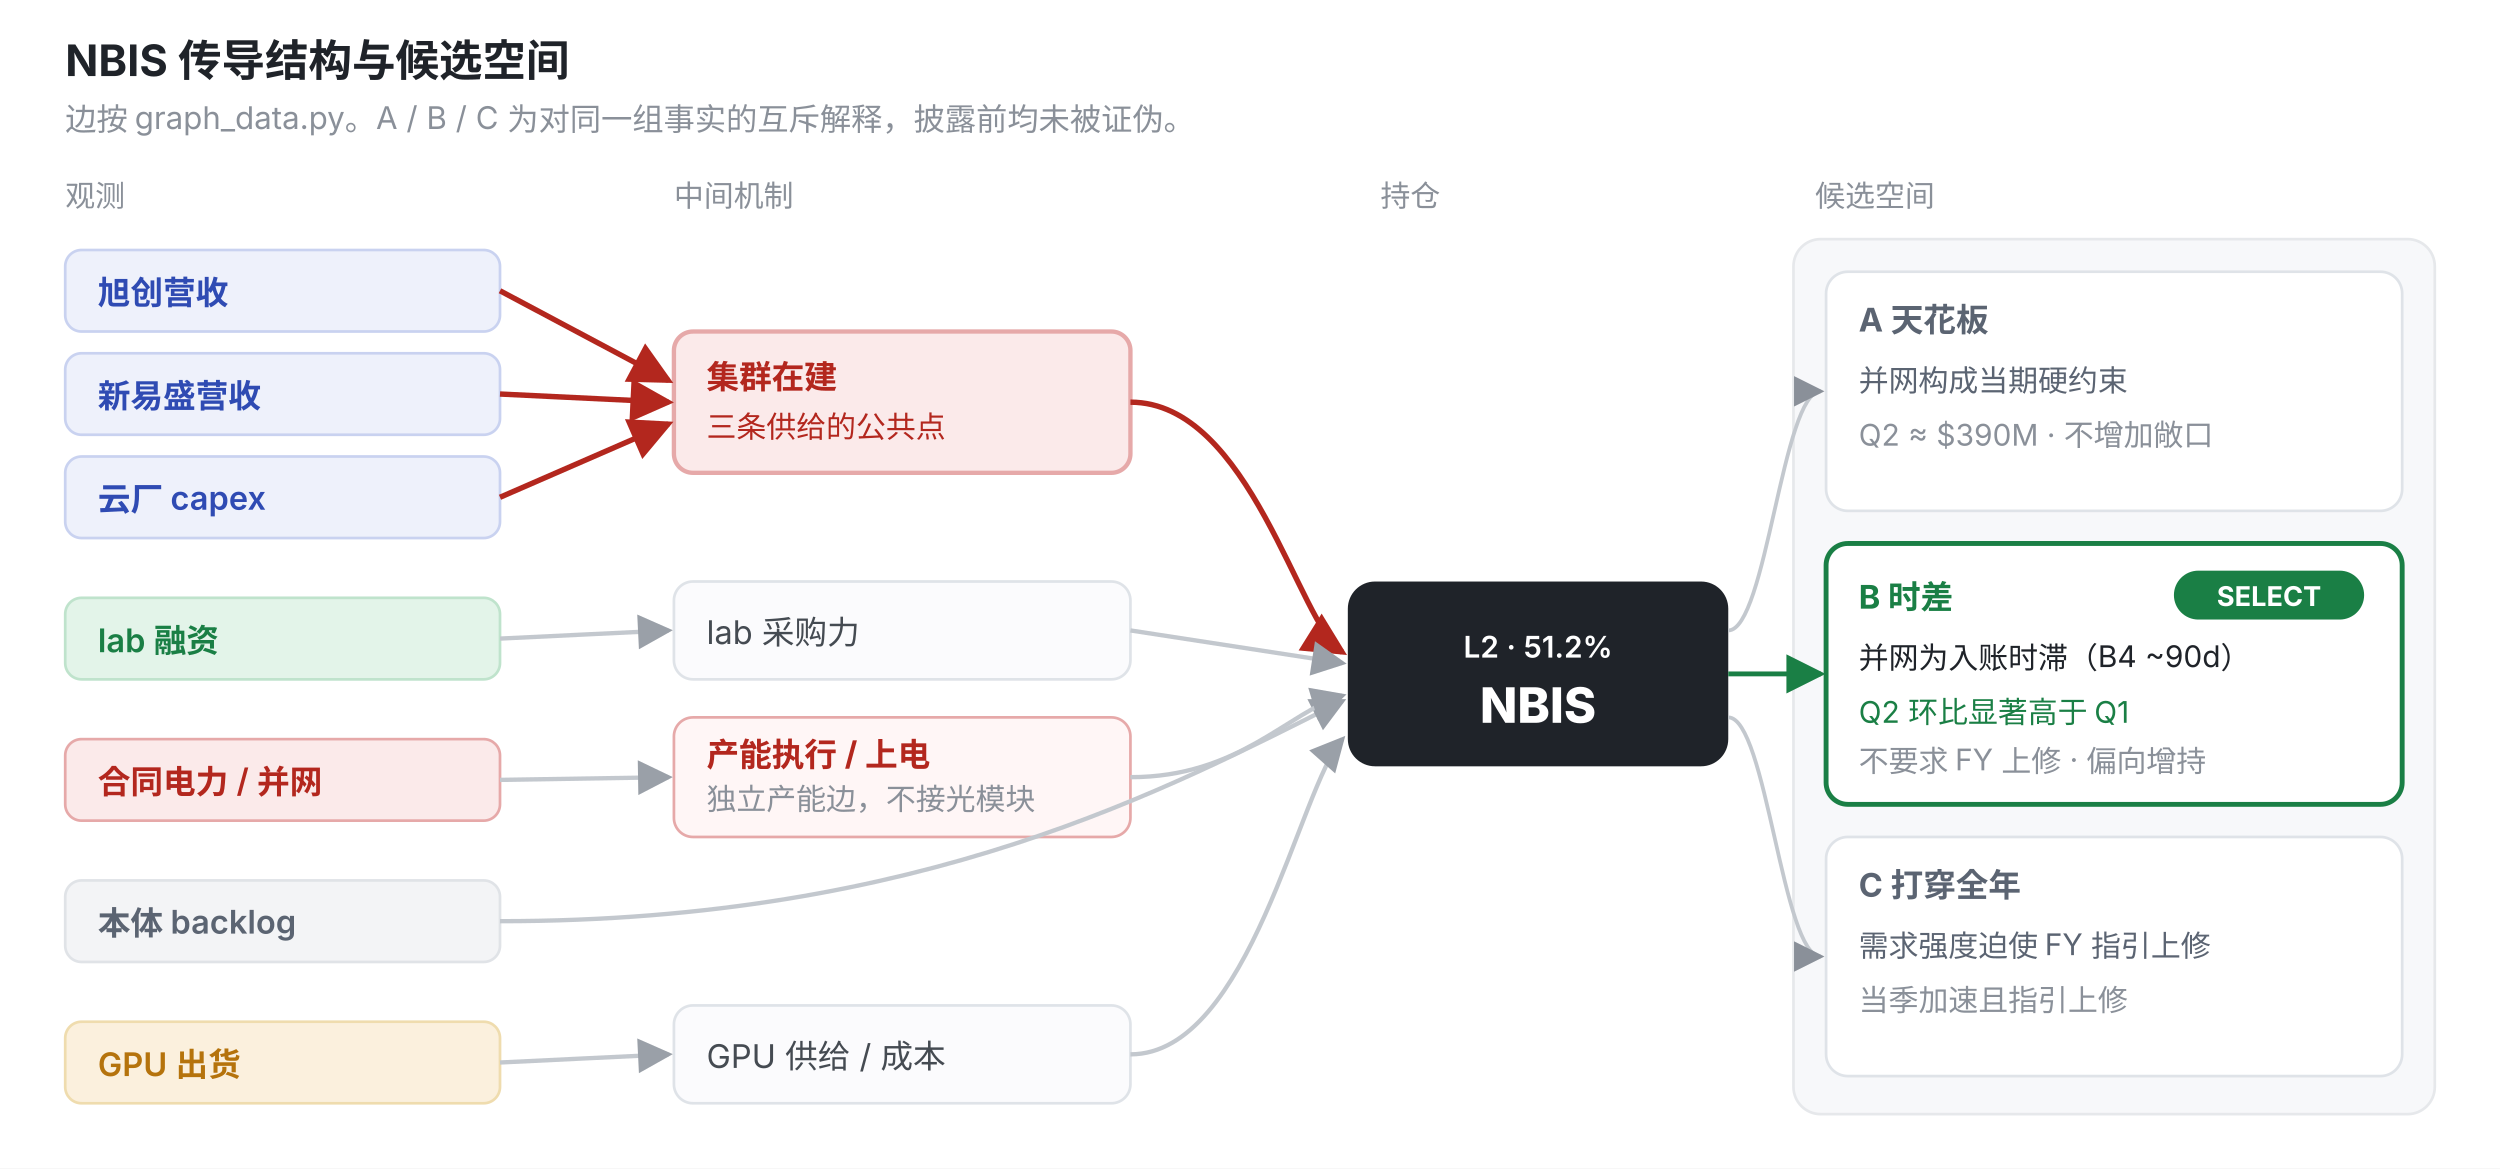
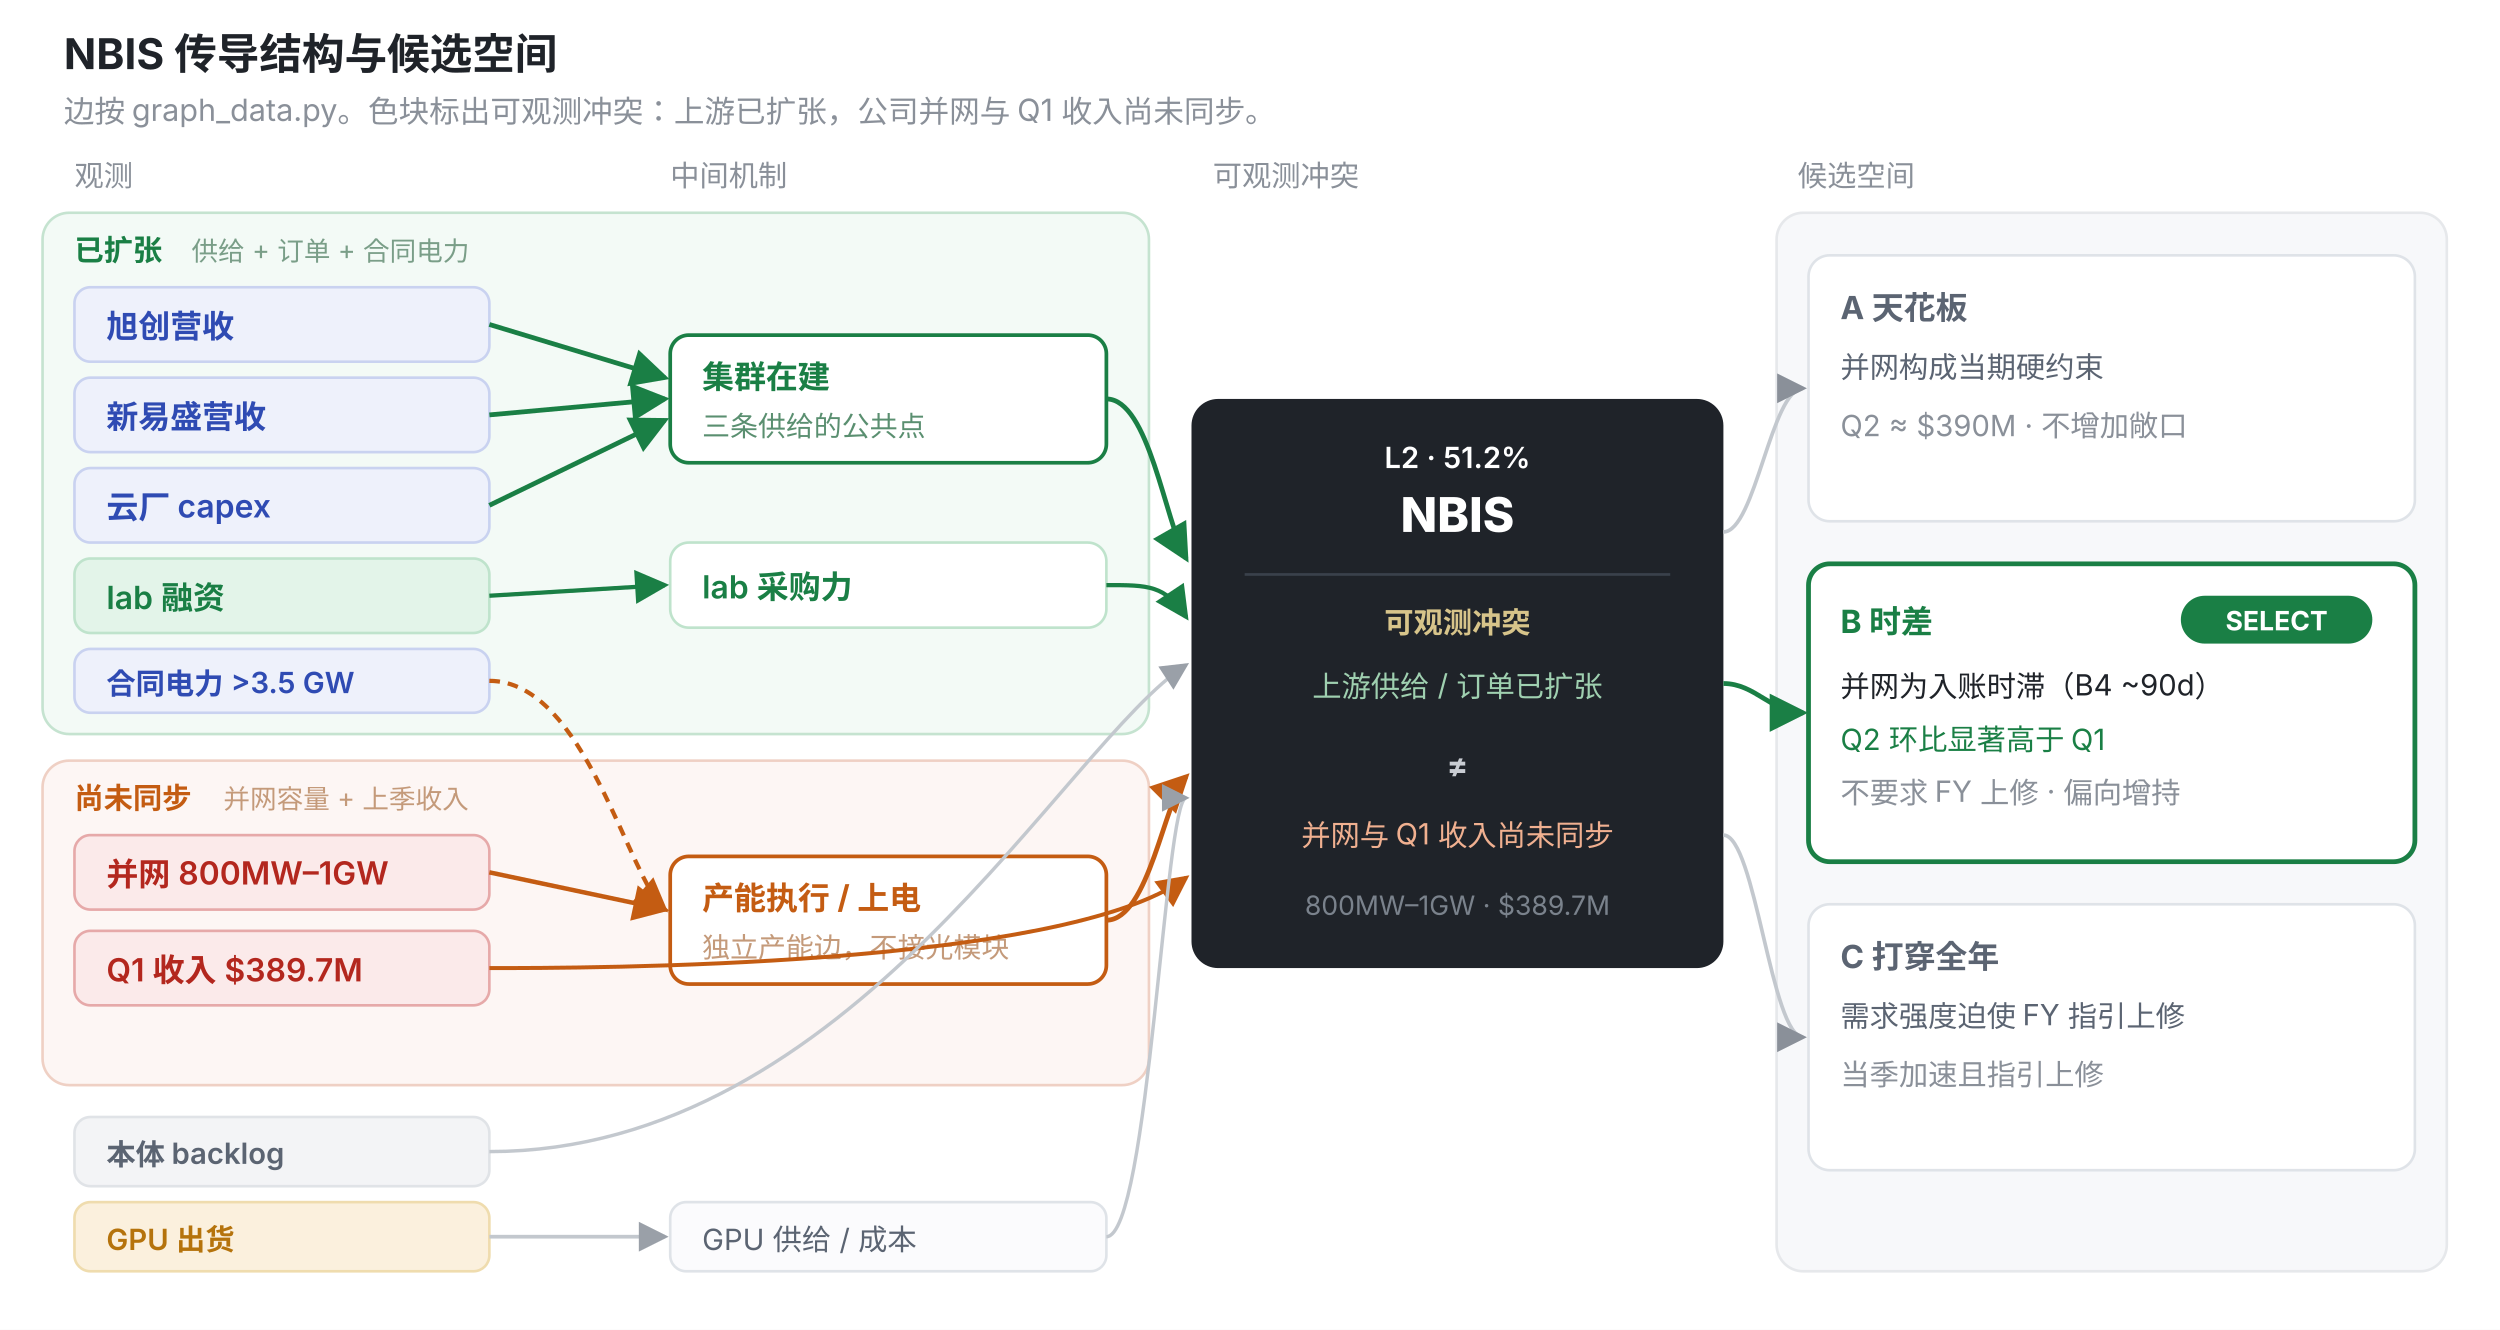
- <svg xmlns="http://www.w3.org/2000/svg" viewBox="0 0 920 430" font-family="-apple-system,BlinkMacSystemFont,'PingFang SC','Microsoft YaHei',sans-serif">
+ <svg xmlns="http://www.w3.org/2000/svg" viewBox="0 0 940 500" font-family="-apple-system,BlinkMacSystemFont,'PingFang SC','Microsoft YaHei',sans-serif">
  <defs>
    <marker id="ah2" markerWidth="8" markerHeight="8" refX="7" refY="4" orient="auto">
      <path d="M0,0 L8,4 L0,8 z" fill="#9aa0a8" />
    </marker>
    <marker id="ahr2" markerWidth="8" markerHeight="8" refX="7" refY="4" orient="auto">
      <path d="M0,0 L8,4 L0,8 z" fill="#b3271e" />
    </marker>
    <marker id="ahb" markerWidth="8" markerHeight="8" refX="7" refY="4" orient="auto">
      <path d="M0,0 L8,4 L0,8 z" fill="#1a7f45" />
    </marker>
    <marker id="ahg" markerWidth="8" markerHeight="8" refX="7" refY="4" orient="auto">
      <path d="M0,0 L8,4 L0,8 z" fill="#8a9099" />
    </marker>
+     <marker id="aha" markerWidth="8" markerHeight="8" refX="7" refY="4" orient="auto">
+       <path d="M0,0 L8,4 L0,8 z" fill="#c45c12" />
+     </marker>
  </defs>
-   <rect x="0" y="0" width="920" height="430" fill="#ffffff" />
-   <text x="24" y="28" fill="#1f2329" font-size="16" font-weight="700">NBIS 传导结构与候选空间</text>
-   <text x="24" y="48" fill="#8a9099" font-size="11.5">边按 graph_data.py。A / B / C 为对同一组事实的互斥解释，披露前均未被证伪。</text>
-   <text x="24" y="76" fill="#8a9099" font-size="11">观测</text>
-   <text x="248" y="76" fill="#8a9099" font-size="11">中间机制</text>
-   <text x="508" y="76" fill="#8a9099" font-size="11">持仓</text>
-   <text x="668" y="76" fill="#8a9099" font-size="11">候选空间</text>
-   <rect x="24" y="92" width="160" height="30" rx="6" fill="#eef1fb" stroke="#c9d2f0" />
-   <text x="36" y="112" fill="#2f4bb3" font-size="12" font-weight="600">旭创营收</text>
-   <rect x="24" y="130" width="160" height="30" rx="6" fill="#eef1fb" stroke="#c9d2f0" />
-   <text x="36" y="150" fill="#2f4bb3" font-size="12" font-weight="600">新易盛营收</text>
-   <rect x="24" y="168" width="160" height="30" rx="6" fill="#eef1fb" stroke="#c9d2f0" />
-   <text x="36" y="188" fill="#2f4bb3" font-size="12" font-weight="600">云厂 capex</text>
-   <rect x="24" y="220" width="160" height="30" rx="6" fill="#e3f4e9" stroke="#bfe3cc" />
-   <text x="36" y="240" fill="#1a7f45" font-size="12" font-weight="600">lab 融资</text>
-   <rect x="24" y="272" width="160" height="30" rx="6" fill="#fbeaea" stroke="#e6a9a9" />
-   <text x="36" y="292" fill="#b3271e" font-size="12" font-weight="600">合同电力 / 并网</text>
-   <rect x="24" y="324" width="160" height="30" rx="6" fill="#f3f4f6" stroke="#e0e3e7" />
-   <text x="36" y="344" fill="#5b6472" font-size="12" font-weight="600">本体 backlog</text>
-   <rect x="24" y="376" width="160" height="30" rx="6" fill="#fbf0dd" stroke="#efdcae" />
-   <text x="36" y="396" fill="#b5730c" font-size="12" font-weight="600">GPU 出货</text>
-   <rect x="248" y="122" width="168" height="52" rx="7" fill="#fbeaea" stroke="#e6a9a9" stroke-width="1.6" />
-   <text x="260" y="143" fill="#b3271e" font-size="12" font-weight="700">集群在建</text>
-   <text x="260" y="161" fill="#b3271e" font-size="11">三条供给的公共点</text>
-   <rect x="248" y="214" width="168" height="36" rx="7" fill="#fbfbfd" stroke="#dfe3e8" />
-   <text x="260" y="237" fill="#454b52" font-size="12">lab 采购力</text>
-   <rect x="248" y="264" width="168" height="44" rx="7" fill="#fff6f6" stroke="#e6a9a9" />
-   <text x="260" y="282" fill="#b3271e" font-size="12" font-weight="700">产能执行 / 上电</text>
-   <text x="260" y="298" fill="#8a9099" font-size="11">独立产能边，不接光模块</text>
-   <rect x="248" y="370" width="168" height="36" rx="7" fill="#fbfbfd" stroke="#dfe3e8" />
-   <text x="260" y="393" fill="#454b52" font-size="12">GPU 供给 / 成本</text>
-   <rect x="496" y="214" width="140" height="68" rx="10" fill="#1f2329" />
-   <text x="566" y="242" text-anchor="middle" fill="#ffffff" font-size="11" font-weight="600">L2 · 51.2%</text>
-   <text x="566" y="266" text-anchor="middle" fill="#ffffff" font-size="18" font-weight="800">NBIS</text>
-   <line x1="184" y1="107" x2="246" y2="140" stroke="#b3271e" stroke-width="2" marker-end="url(#ahr2)" />
-   <line x1="184" y1="145" x2="246" y2="148" stroke="#b3271e" stroke-width="2" marker-end="url(#ahr2)" />
-   <line x1="184" y1="183" x2="246" y2="156" stroke="#b3271e" stroke-width="2" marker-end="url(#ahr2)" />
-   <line x1="184" y1="235" x2="246" y2="232" stroke="#c3c8ce" stroke-width="1.6" marker-end="url(#ah2)" />
-   <line x1="184" y1="287" x2="246" y2="286" stroke="#c3c8ce" stroke-width="1.6" marker-end="url(#ah2)" />
-   <line x1="184" y1="391" x2="246" y2="388" stroke="#c3c8ce" stroke-width="1.6" marker-end="url(#ah2)" />
-   <path d="M184,339 C340,339 430,290 494,258" fill="none" stroke="#c3c8ce" stroke-width="1.6" marker-end="url(#ah2)" />
-   <path d="M416,148 C460,148 478,230 494,240" fill="none" stroke="#b3271e" stroke-width="2" marker-end="url(#ahr2)" />
-   <line x1="416" y1="232" x2="494" y2="244" stroke="#c3c8ce" stroke-width="1.6" marker-end="url(#ah2)" />
-   <path d="M416,286 C456,286 474,262 494,256" fill="none" stroke="#c3c8ce" stroke-width="1.6" marker-end="url(#ah2)" />
-   <path d="M416,388 C460,388 478,290 494,272" fill="none" stroke="#c3c8ce" stroke-width="1.6" marker-end="url(#ah2)" />
-   <rect x="660" y="88" width="236" height="322" rx="10" fill="#f7f8fa" stroke="#e6e8eb" />
-   <rect x="672" y="100" width="212" height="88" rx="8" fill="#ffffff" stroke="#dfe3e8" />
-   <text x="684" y="122" fill="#5b6472" font-size="12" font-weight="700">A  天花板</text>
-   <text x="684" y="144" fill="#5b6472" font-size="11">并网构成当期硬约束</text>
-   <text x="684" y="164" fill="#8a9099" font-size="11">Q2 ≈ $390M · 不增加敞口</text>
-   <rect x="672" y="200" width="212" height="96" rx="8" fill="#ffffff" stroke="#1a7f45" stroke-width="1.8" />
-   <rect x="800" y="210" width="70" height="18" rx="9" fill="#1a7f45" />
-   <text x="835" y="223" text-anchor="middle" fill="#ffffff" font-size="10" font-weight="700">SELECT</text>
-   <text x="684" y="224" fill="#1a7f45" font-size="12" font-weight="700">B  时差</text>
-   <text x="684" y="246" fill="#1f2329" font-size="11">并网为入账时滞（B4 ~90d）</text>
-   <text x="684" y="266" fill="#1a7f45" font-size="11">Q2 环比显著高于 Q1</text>
-   <text x="684" y="284" fill="#8a9099" font-size="11">不要求 FY 上修 · 偏向增持</text>
-   <rect x="672" y="308" width="212" height="88" rx="8" fill="#ffffff" stroke="#dfe3e8" />
-   <text x="684" y="330" fill="#5b6472" font-size="12" font-weight="700">C  打穿全年</text>
-   <text x="684" y="352" fill="#5b6472" font-size="11">需求强度迫使 FY 指引上修</text>
-   <text x="684" y="372" fill="#8a9099" font-size="11">当季加速且指引上修</text>
-   <path d="M636,232 C650,232 656,144 670,144" fill="none" stroke="#c3c8ce" stroke-width="1.4" marker-end="url(#ahg)" />
-   <path d="M636,248 C650,248 656,248 670,248" fill="none" stroke="#1a7f45" stroke-width="1.8" marker-end="url(#ahb)" />
-   <path d="M636,264 C650,264 656,352 670,352" fill="none" stroke="#c3c8ce" stroke-width="1.4" marker-end="url(#ahg)" />
+   <rect x="0" y="0" width="940" height="500" fill="#ffffff" />
+   <text x="24" y="26" fill="#1f2329" font-size="16" font-weight="700">NBIS 传导结构与候选空间</text>
+   <text x="24" y="46" fill="#8a9099" font-size="11.5">边按 graph_data.py。色块标出可观测冲突：上游已扩张，公司并网与 Q1 收入尚未同步。</text>
+   <text x="28" y="70" fill="#8a9099" font-size="11">观测</text>
+   <text x="252" y="70" fill="#8a9099" font-size="11">中间机制</text>
+   <text x="456" y="70" fill="#8a9099" font-size="11">可观测冲突</text>
+   <text x="676" y="70" fill="#8a9099" font-size="11">候选空间</text>
+   <rect x="16" y="80" width="416" height="196" rx="10" fill="#f3faf6" stroke="#c5e3d0" />
+   <text x="28" y="98" fill="#1a7f45" font-size="11" font-weight="700">已扩张</text>
+   <text x="72" y="98" fill="#7a9e88" font-size="10">供给 + 订单 + 合同电力</text>
+   <rect x="16" y="286" width="416" height="122" rx="10" fill="#fdf6f4" stroke="#efd0c4" />
+   <text x="28" y="304" fill="#c45c12" font-size="11" font-weight="700">尚未同步</text>
+   <text x="84" y="304" fill="#c49a7a" font-size="10">并网容量 + 上季收入</text>
+   <rect x="28" y="108" width="156" height="28" rx="6" fill="#eef1fb" stroke="#c9d2f0" />
+   <text x="40" y="127" fill="#2f4bb3" font-size="12" font-weight="600">旭创营收</text>
+   <rect x="28" y="142" width="156" height="28" rx="6" fill="#eef1fb" stroke="#c9d2f0" />
+   <text x="40" y="161" fill="#2f4bb3" font-size="12" font-weight="600">新易盛营收</text>
+   <rect x="28" y="176" width="156" height="28" rx="6" fill="#eef1fb" stroke="#c9d2f0" />
+   <text x="40" y="195" fill="#2f4bb3" font-size="12" font-weight="600">云厂 capex</text>
+   <rect x="28" y="210" width="156" height="28" rx="6" fill="#e3f4e9" stroke="#bfe3cc" />
+   <text x="40" y="229" fill="#1a7f45" font-size="12" font-weight="600">lab 融资</text>
+   <rect x="28" y="244" width="156" height="24" rx="6" fill="#eef1fb" stroke="#c9d2f0" />
+   <text x="40" y="261" fill="#2f4bb3" font-size="11" font-weight="600">合同电力 &gt;3.5 GW</text>
+   <rect x="252" y="126" width="164" height="48" rx="7" fill="#ffffff" stroke="#1a7f45" stroke-width="1.4" />
+   <text x="264" y="146" fill="#1a7f45" font-size="12" font-weight="700">集群在建</text>
+   <text x="264" y="164" fill="#5a8f70" font-size="10.5">三条供给的公共点</text>
+   <rect x="252" y="204" width="164" height="32" rx="7" fill="#ffffff" stroke="#bfe3cc" />
+   <text x="264" y="225" fill="#1a7f45" font-size="12" font-weight="600">lab 采购力</text>
+   <rect x="28" y="314" width="156" height="28" rx="6" fill="#fbeaea" stroke="#e6a9a9" />
+   <text x="40" y="333" fill="#b3271e" font-size="12" font-weight="600">并网 800MW–1GW</text>
+   <rect x="28" y="350" width="156" height="28" rx="6" fill="#fbeaea" stroke="#e6a9a9" />
+   <text x="40" y="369" fill="#b3271e" font-size="12" font-weight="600">Q1 收入 $389.7M</text>
+   <rect x="252" y="322" width="164" height="48" rx="7" fill="#ffffff" stroke="#c45c12" stroke-width="1.4" />
+   <text x="264" y="342" fill="#c45c12" font-size="12" font-weight="700">产能执行 / 上电</text>
+   <text x="264" y="360" fill="#c49a7a" font-size="10.5">独立产能边，不接光模块</text>
+   <rect x="28" y="420" width="156" height="26" rx="6" fill="#f3f4f6" stroke="#e0e3e7" />
+   <text x="40" y="438" fill="#5b6472" font-size="11" font-weight="600">本体 backlog</text>
+   <rect x="28" y="452" width="156" height="26" rx="6" fill="#fbf0dd" stroke="#efdcae" />
+   <text x="40" y="470" fill="#b5730c" font-size="11" font-weight="600">GPU 出货</text>
+   <rect x="252" y="452" width="164" height="26" rx="6" fill="#fbfbfd" stroke="#dfe3e8" />
+   <text x="264" y="470" fill="#5b6472" font-size="11">GPU 供给 / 成本</text>
+   <rect x="448" y="150" width="200" height="214" rx="10" fill="#1f2329" />
+   <text x="548" y="176" text-anchor="middle" fill="#ffffff" font-size="11" font-weight="600">L2 · 51.2%</text>
+   <text x="548" y="200" text-anchor="middle" fill="#ffffff" font-size="18" font-weight="800">NBIS</text>
+   <line x1="468" y1="216" x2="628" y2="216" stroke="#3a414b" />
+   <text x="548" y="238" text-anchor="middle" fill="#d7c48a" font-size="11" font-weight="700">可观测冲突</text>
+   <text x="548" y="262" text-anchor="middle" fill="#9fd0b0" font-size="11">上游供给 / 订单已扩张</text>
+   <text x="548" y="292" text-anchor="middle" fill="#c9cdd3" font-size="12" font-weight="700">≠</text>
+   <text x="548" y="318" text-anchor="middle" fill="#f0b090" font-size="11">并网与 Q1 收入尚未同步</text>
+   <text x="548" y="344" text-anchor="middle" fill="#7a828c" font-size="10">800MW–1GW  ·  $389.7M</text>
+   <rect x="668" y="80" width="252" height="398" rx="10" fill="#f7f8fa" stroke="#e6e8eb" />
+   <rect x="680" y="96" width="228" height="100" rx="8" fill="#ffffff" stroke="#dfe3e8" />
+   <text x="692" y="120" fill="#5b6472" font-size="12" font-weight="700">A  天花板</text>
+   <text x="692" y="142" fill="#5b6472" font-size="11">并网构成当期硬约束</text>
+   <text x="692" y="164" fill="#8a9099" font-size="11">Q2 ≈ $390M · 不增加敞口</text>
+   <rect x="680" y="212" width="228" height="112" rx="8" fill="#ffffff" stroke="#1a7f45" stroke-width="1.8" />
+   <rect x="820" y="224" width="72" height="18" rx="9" fill="#1a7f45" />
+   <text x="856" y="237" text-anchor="middle" fill="#ffffff" font-size="10" font-weight="700">SELECT</text>
+   <text x="692" y="238" fill="#1a7f45" font-size="12" font-weight="700">B  时差</text>
+   <text x="692" y="262" fill="#1f2329" font-size="11">并网为入账时滞（B4 ~90d）</text>
+   <text x="692" y="282" fill="#1a7f45" font-size="11">Q2 环比显著高于 Q1</text>
+   <text x="692" y="302" fill="#8a9099" font-size="11">不要求 FY 上修 · 偏向增持</text>
+   <rect x="680" y="340" width="228" height="100" rx="8" fill="#ffffff" stroke="#dfe3e8" />
+   <text x="692" y="364" fill="#5b6472" font-size="12" font-weight="700">C  打穿全年</text>
+   <text x="692" y="386" fill="#5b6472" font-size="11">需求强度迫使 FY 指引上修</text>
+   <text x="692" y="408" fill="#8a9099" font-size="11">当季加速且指引上修</text>
+   <line x1="184" y1="122" x2="250" y2="142" stroke="#1a7f45" stroke-width="1.8" marker-end="url(#ahb)" />
+   <line x1="184" y1="156" x2="250" y2="150" stroke="#1a7f45" stroke-width="1.8" marker-end="url(#ahb)" />
+   <line x1="184" y1="190" x2="250" y2="158" stroke="#1a7f45" stroke-width="1.8" marker-end="url(#ahb)" />
+   <line x1="184" y1="224" x2="250" y2="220" stroke="#1a7f45" stroke-width="1.6" marker-end="url(#ahb)" />
+   <path d="M184,256 C220,256 236,330 250,342" fill="none" stroke="#c45c12" stroke-width="1.6" stroke-dasharray="4 3" marker-end="url(#aha)" />
+   <line x1="184" y1="328" x2="250" y2="342" stroke="#c45c12" stroke-width="1.7" marker-end="url(#aha)" />
+   <path d="M184,364 C220,364 400,364 446,330" fill="none" stroke="#c45c12" stroke-width="1.5" marker-end="url(#aha)" />
+   <line x1="184" y1="465" x2="250" y2="465" stroke="#c3c8ce" stroke-width="1.4" marker-end="url(#ah2)" />
+   <path d="M416,150 C432,150 438,196 446,210" fill="none" stroke="#1a7f45" stroke-width="1.8" marker-end="url(#ahb)" />
+   <path d="M416,220 C432,220 438,220 446,232" fill="none" stroke="#1a7f45" stroke-width="1.6" marker-end="url(#ahb)" />
+   <path d="M416,346 C432,346 438,300 446,292" fill="none" stroke="#c45c12" stroke-width="1.8" marker-end="url(#aha)" />
+   <path d="M184,433 C320,433 400,280 446,250" fill="none" stroke="#c3c8ce" stroke-width="1.3" marker-end="url(#ah2)" />
+   <path d="M416,465 C432,465 438,300 446,300" fill="none" stroke="#c3c8ce" stroke-width="1.3" marker-end="url(#ah2)" />
+   <path d="M648,200 C660,200 666,146 678,146" fill="none" stroke="#c3c8ce" stroke-width="1.4" marker-end="url(#ahg)" />
+   <path d="M648,257 C660,257 666,268 678,268" fill="none" stroke="#1a7f45" stroke-width="1.8" marker-end="url(#ahb)" />
+   <path d="M648,314 C660,314 666,390 678,390" fill="none" stroke="#c3c8ce" stroke-width="1.4" marker-end="url(#ahg)" />
</svg>
